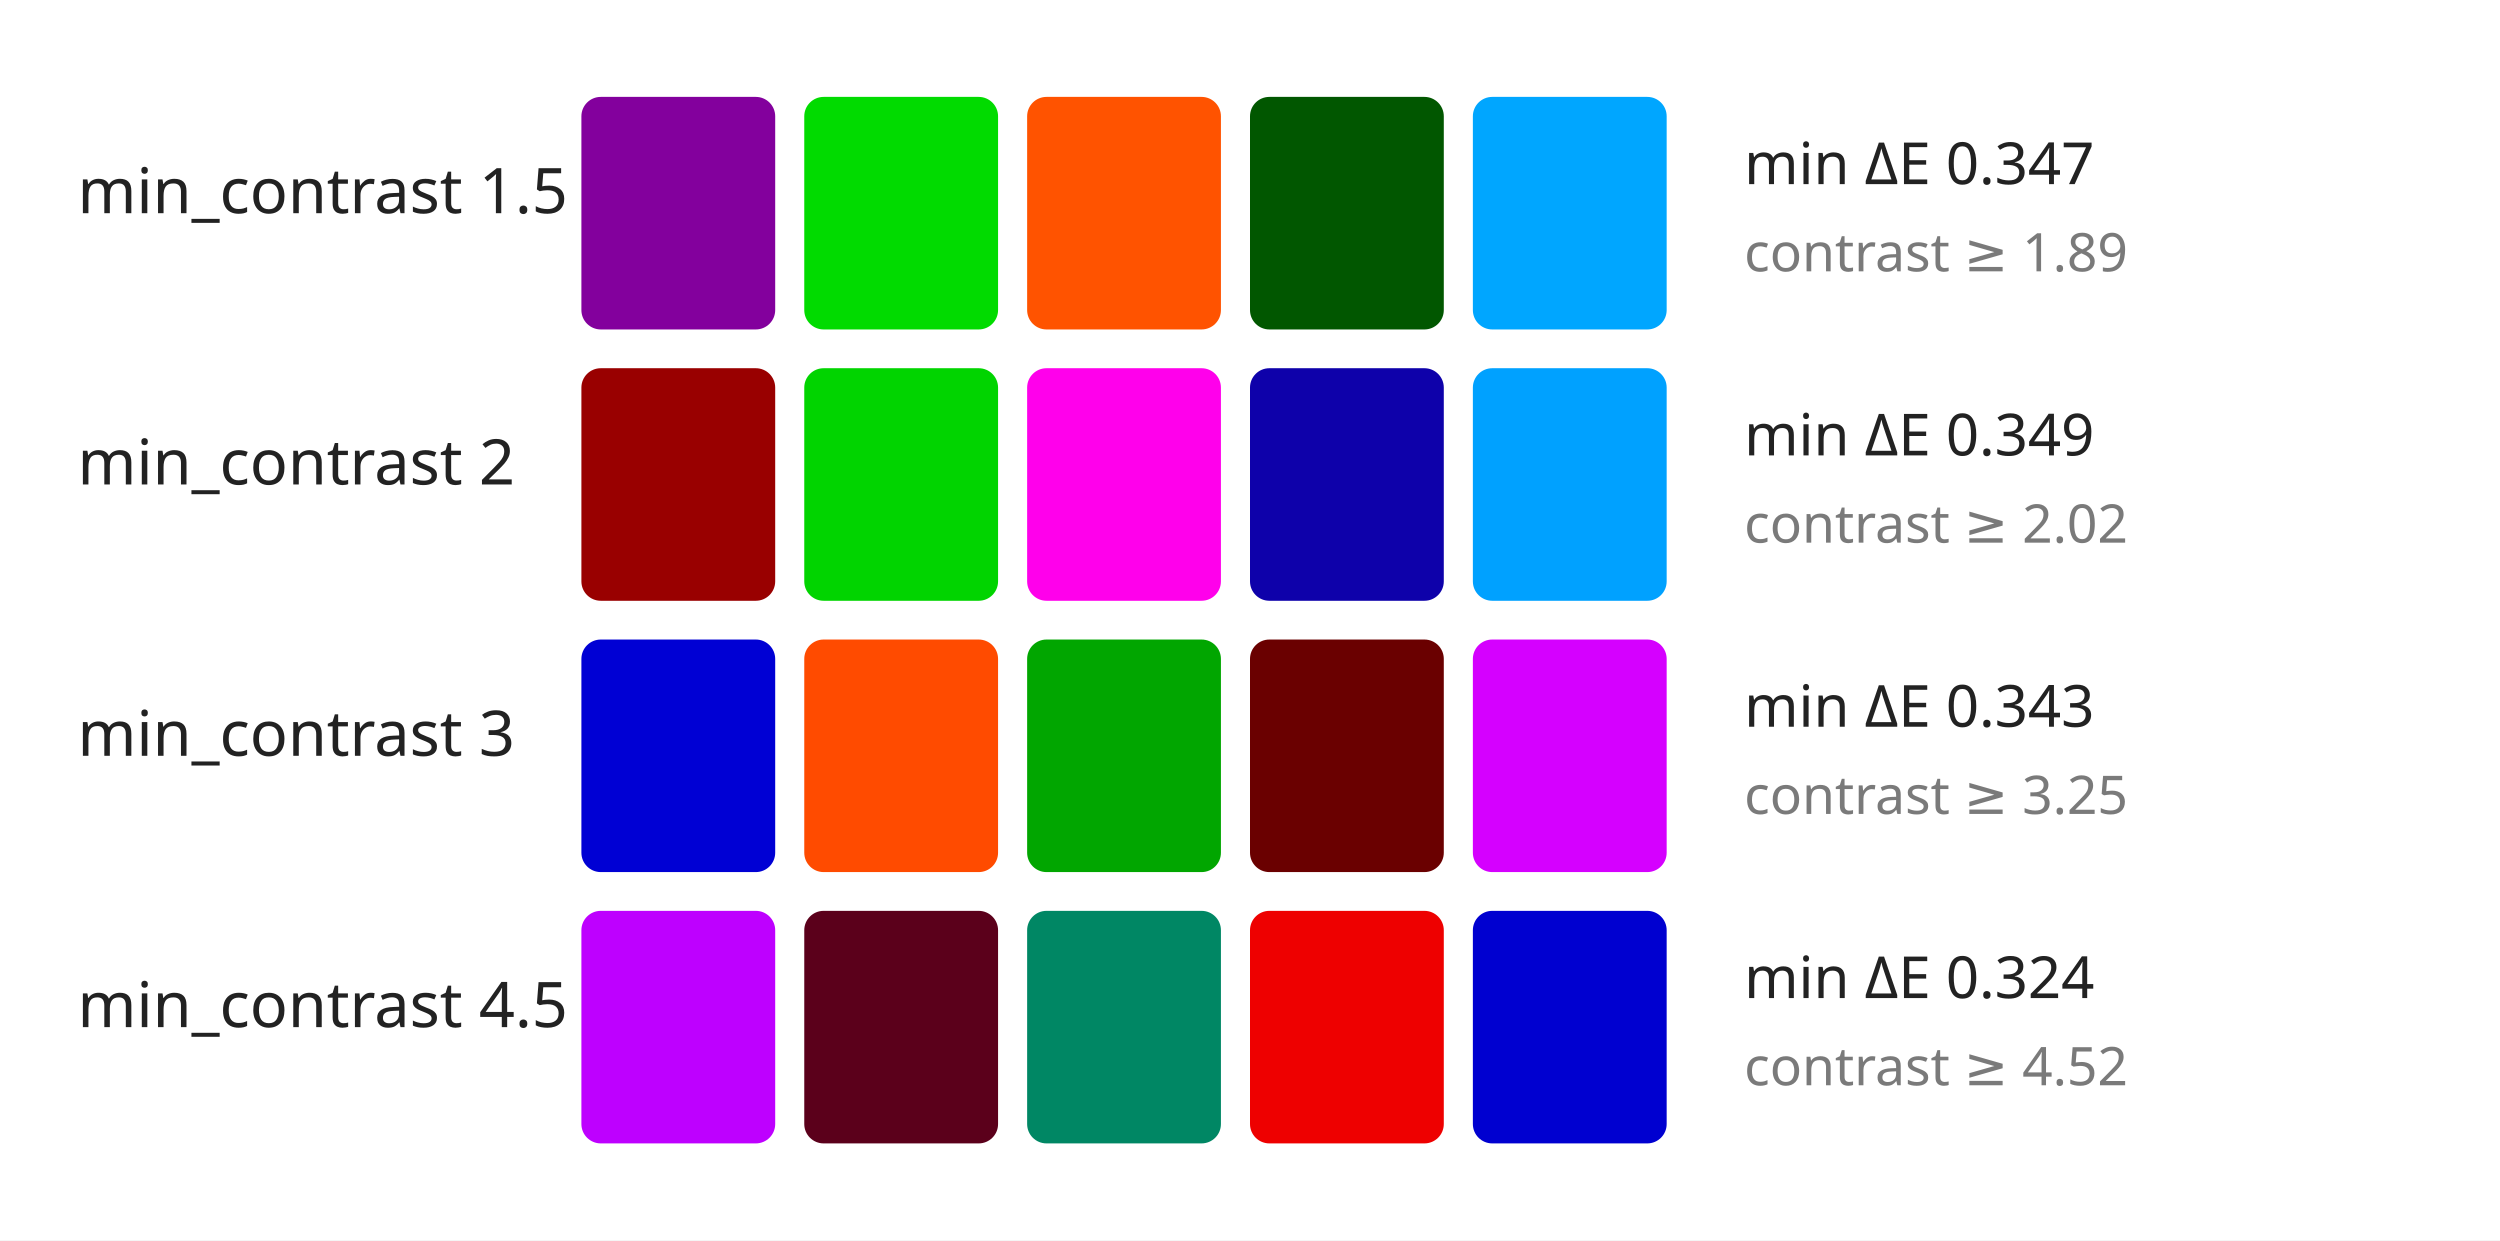
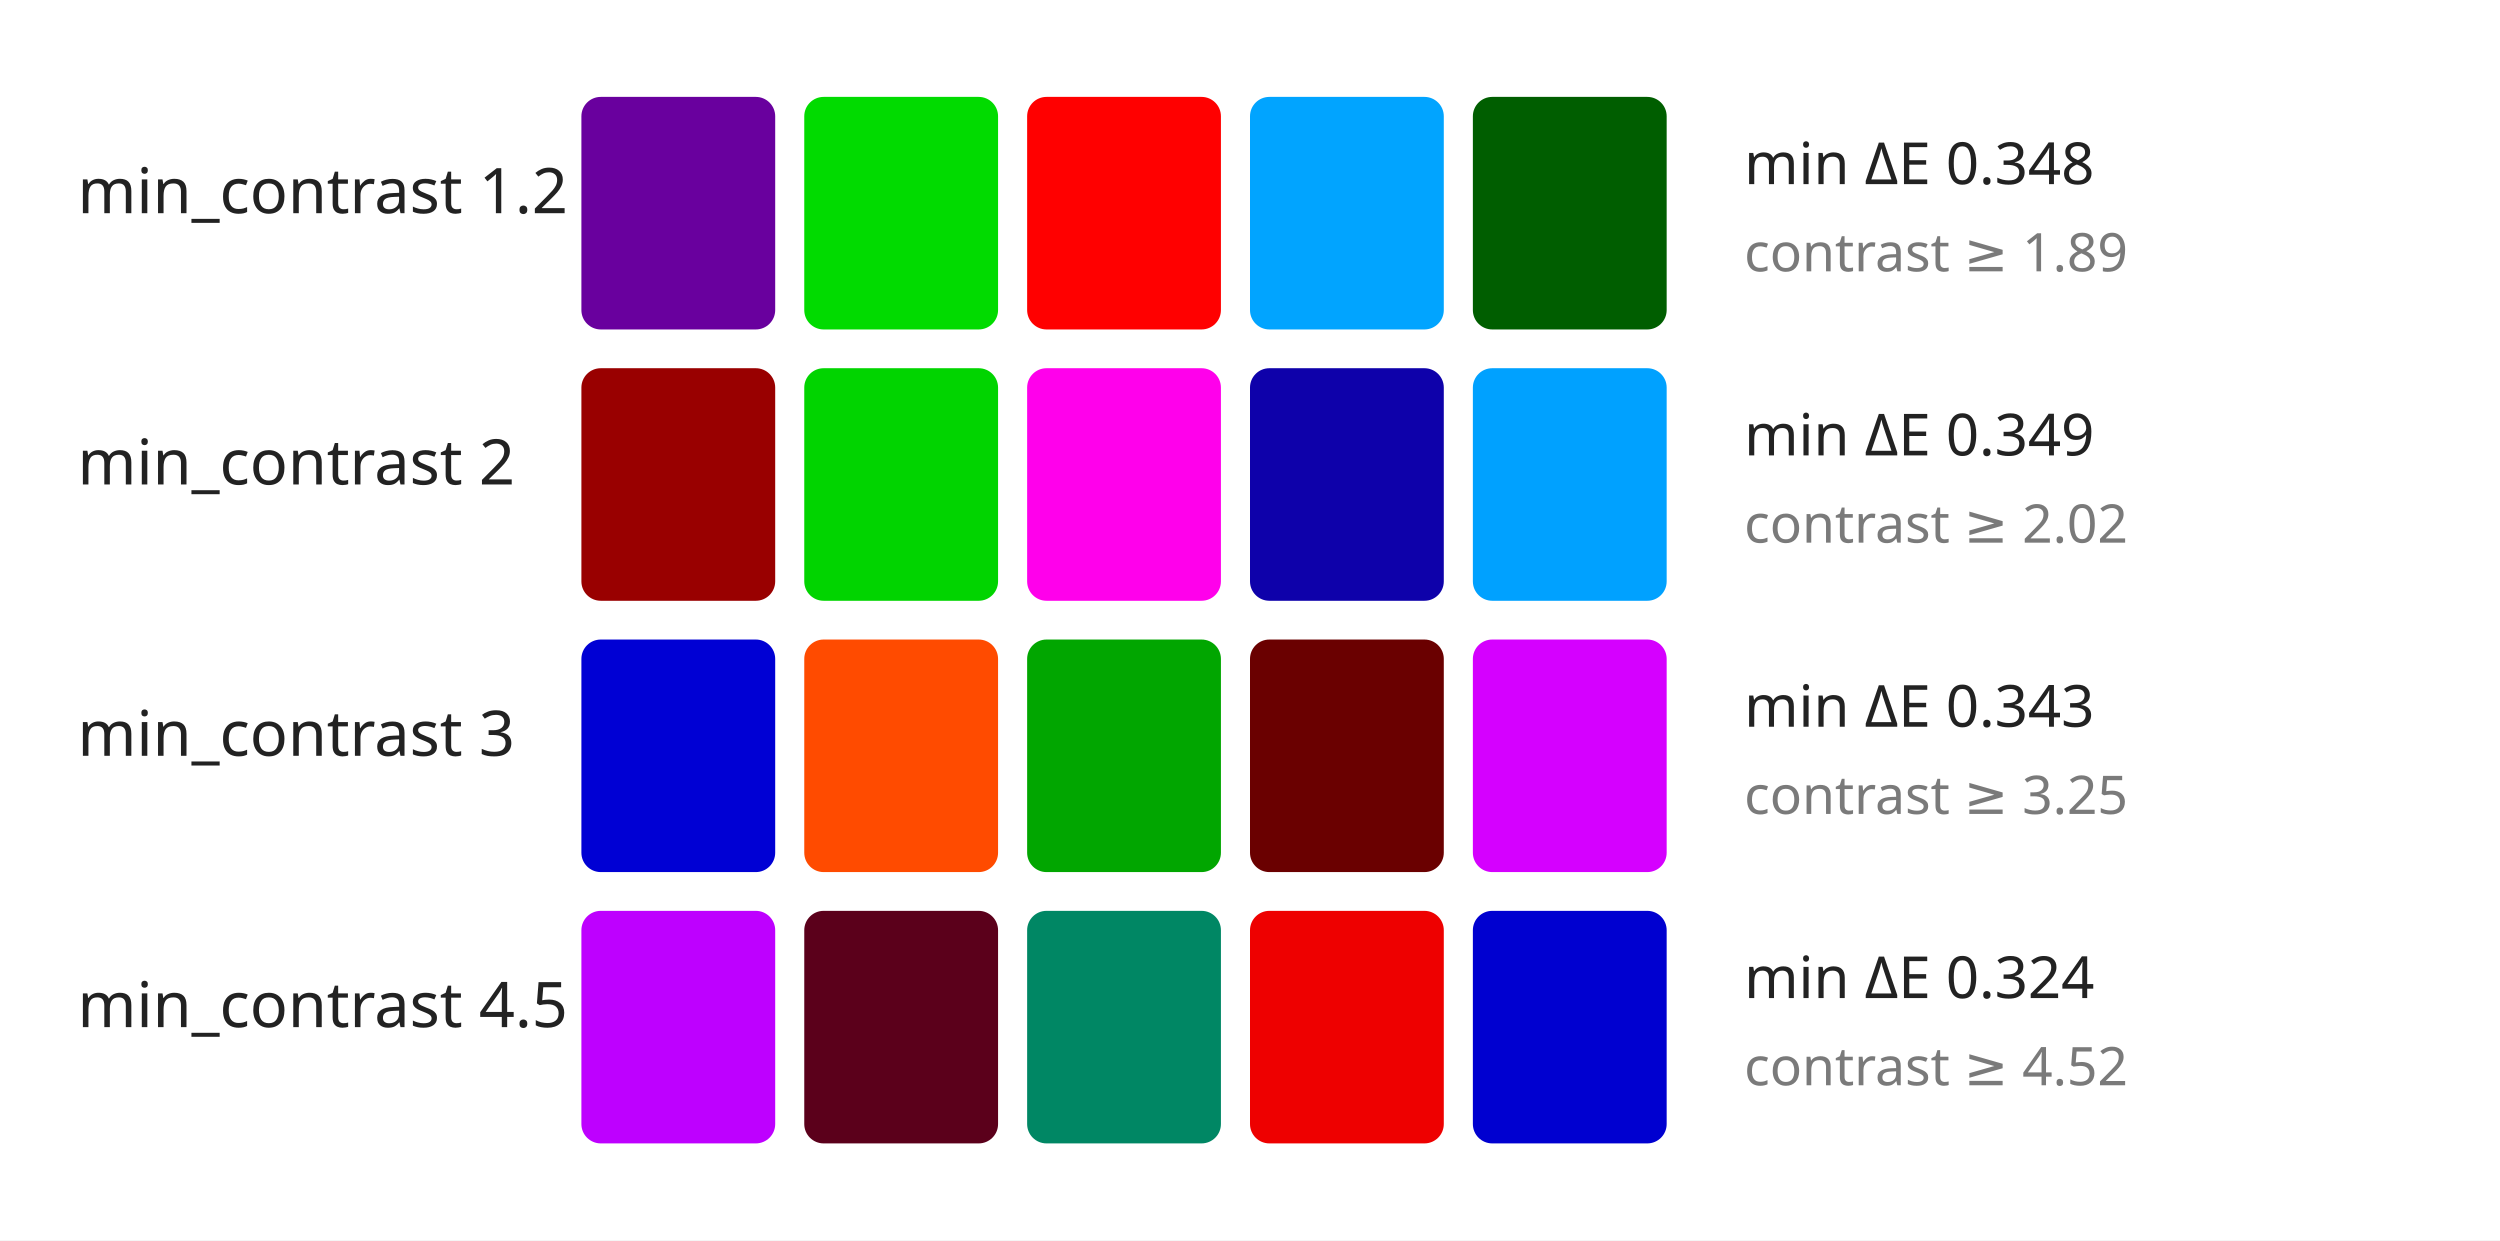
<svg xmlns="http://www.w3.org/2000/svg" viewBox="0 0 516 256" width="516" height="256">
  <rect width="516" height="256" fill="#ffffff" />
-   <text x="16" y="44" fill="#222" font-size="13" font-family="system-ui, sans-serif">min_contrast 1.5</text>
-   <rect x="120" y="20" width="40" height="48" rx="4" fill="#83009d" />
+   <text x="16" y="44" fill="#222" font-size="13" font-family="system-ui, sans-serif">min_contrast 1.2</text>
+   <rect x="120" y="20" width="40" height="48" rx="4" fill="#69009e" />
  <rect x="166" y="20" width="40" height="48" rx="4" fill="#01db00" />
-   <rect x="212" y="20" width="40" height="48" rx="4" fill="#ff5300" />
-   <rect x="258" y="20" width="40" height="48" rx="4" fill="#015700" />
-   <rect x="304" y="20" width="40" height="48" rx="4" fill="#00a6ff" />
-   <text x="360" y="38" fill="#222" font-size="12" font-family="system-ui, sans-serif">min ΔE 0.347</text>
+   <rect x="212" y="20" width="40" height="48" rx="4" fill="#ff0000" />
+   <rect x="258" y="20" width="40" height="48" rx="4" fill="#01a4ff" />
+   <rect x="304" y="20" width="40" height="48" rx="4" fill="#005e00" />
+   <text x="360" y="38" fill="#222" font-size="12" font-family="system-ui, sans-serif">min ΔE 0.348</text>
  <text x="360" y="56" fill="#222" opacity="0.6" font-size="11" font-family="system-ui, sans-serif">contrast ≥ 1.89</text>
  <text x="16" y="100" fill="#222" font-size="13" font-family="system-ui, sans-serif">min_contrast 2</text>
  <rect x="120" y="76" width="40" height="48" rx="4" fill="#990000" />
  <rect x="166" y="76" width="40" height="48" rx="4" fill="#01d400" />
  <rect x="212" y="76" width="40" height="48" rx="4" fill="#ff00eb" />
  <rect x="258" y="76" width="40" height="48" rx="4" fill="#0e01aa" />
  <rect x="304" y="76" width="40" height="48" rx="4" fill="#00a1ff" />
  <text x="360" y="94" fill="#222" font-size="12" font-family="system-ui, sans-serif">min ΔE 0.349</text>
  <text x="360" y="112" fill="#222" opacity="0.6" font-size="11" font-family="system-ui, sans-serif">contrast ≥ 2.02</text>
  <text x="16" y="156" fill="#222" font-size="13" font-family="system-ui, sans-serif">min_contrast 3</text>
  <rect x="120" y="132" width="40" height="48" rx="4" fill="#0000d4" />
  <rect x="166" y="132" width="40" height="48" rx="4" fill="#ff4b00" />
  <rect x="212" y="132" width="40" height="48" rx="4" fill="#01a600" />
  <rect x="258" y="132" width="40" height="48" rx="4" fill="#6a0000" />
  <rect x="304" y="132" width="40" height="48" rx="4" fill="#d500ff" />
  <text x="360" y="150" fill="#222" font-size="12" font-family="system-ui, sans-serif">min ΔE 0.343</text>
  <text x="360" y="168" fill="#222" opacity="0.6" font-size="11" font-family="system-ui, sans-serif">contrast ≥ 3.25</text>
  <text x="16" y="212" fill="#222" font-size="13" font-family="system-ui, sans-serif">min_contrast 4.5</text>
  <rect x="120" y="188" width="40" height="48" rx="4" fill="#be00ff" />
  <rect x="166" y="188" width="40" height="48" rx="4" fill="#5b001b" />
  <rect x="212" y="188" width="40" height="48" rx="4" fill="#008764" />
  <rect x="258" y="188" width="40" height="48" rx="4" fill="#ee0000" />
  <rect x="304" y="188" width="40" height="48" rx="4" fill="#0000d0" />
  <text x="360" y="206" fill="#222" font-size="12" font-family="system-ui, sans-serif">min ΔE 0.324</text>
  <text x="360" y="224" fill="#222" opacity="0.6" font-size="11" font-family="system-ui, sans-serif">contrast ≥ 4.52</text>
</svg>
